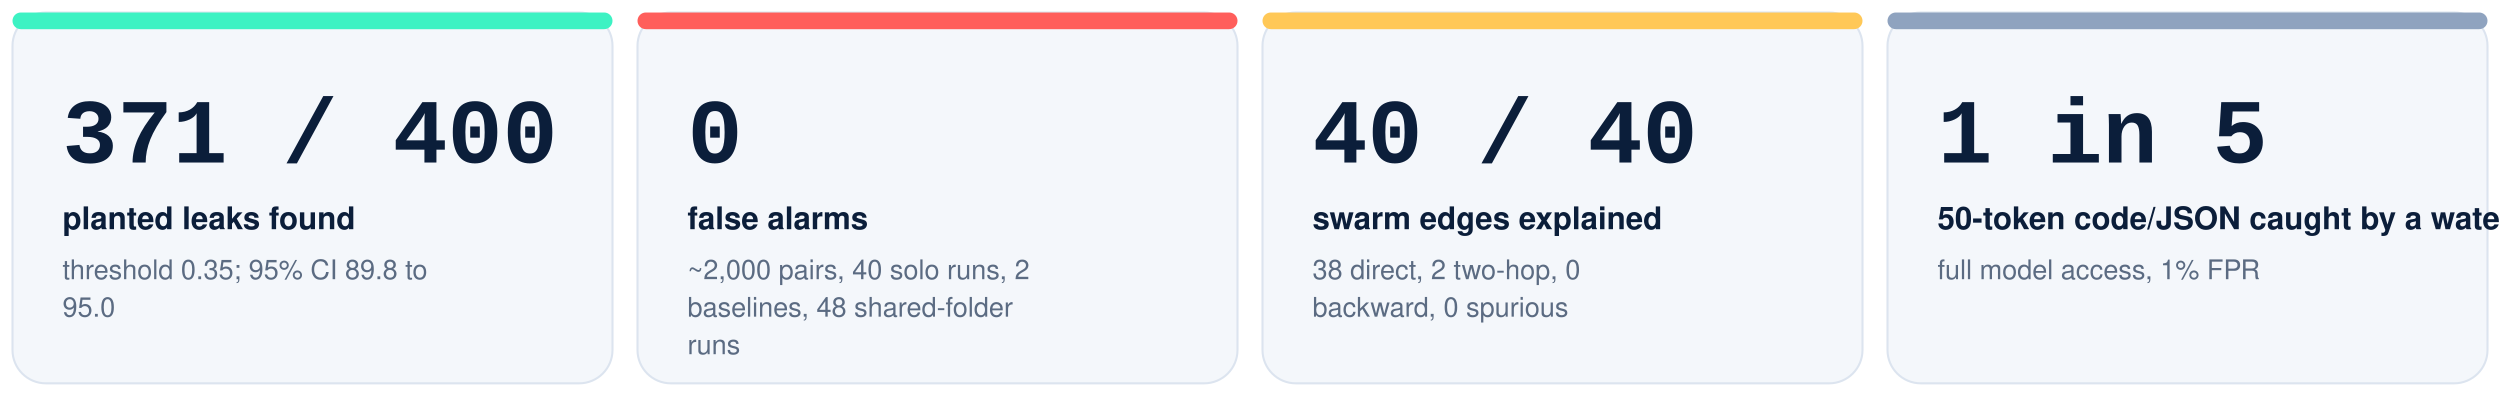
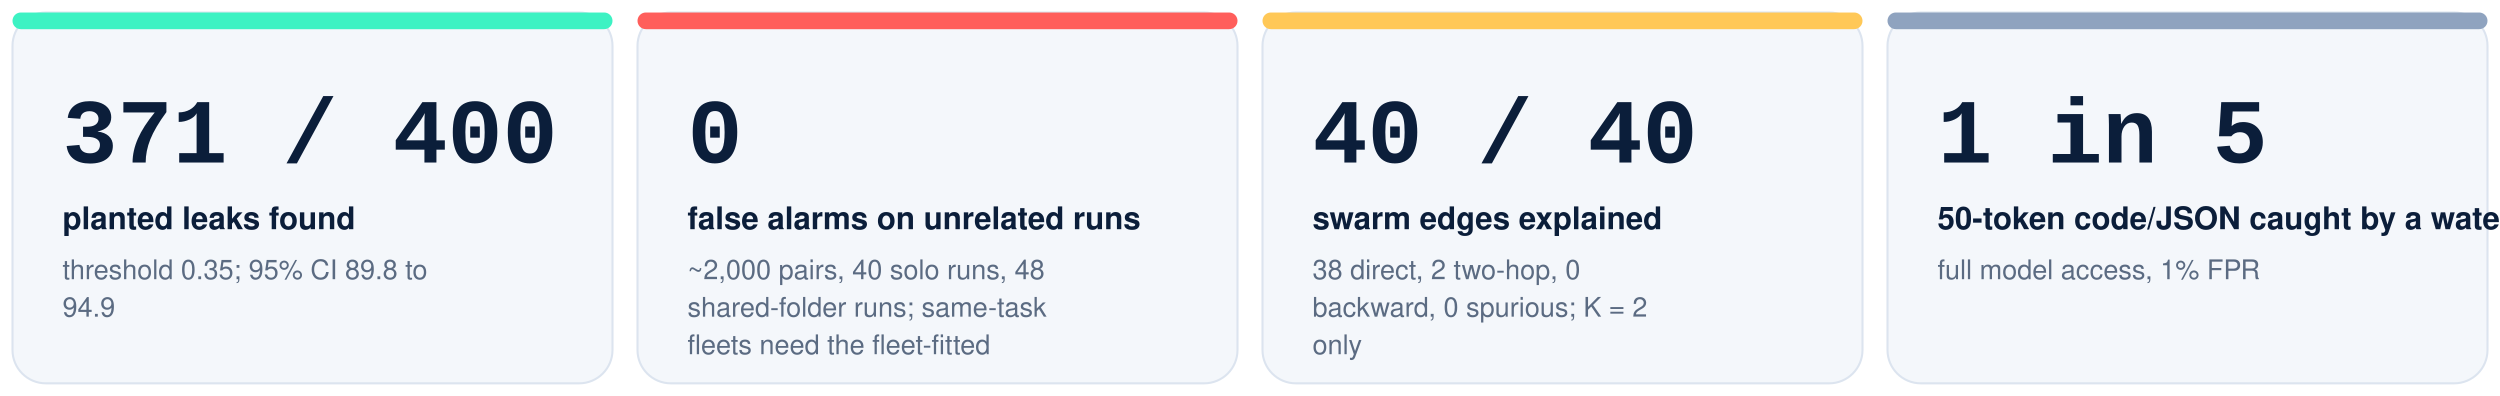
<svg xmlns="http://www.w3.org/2000/svg" viewBox="0 0 1200 190" width="1200" height="190">
  <rect x="6" y="6" width="288" height="178" rx="16" fill="#F4F7FB" stroke="#DCE4EF" />
  <rect x="6" y="6" width="288" height="8" rx="4" fill="#3DF2C3" />
  <text x="30" y="78" font-family="SF Mono,Menlo,Consolas,Liberation Mono,monospace" font-size="44" font-weight="700" fill="#0B1E3A">371 / 400</text>
  <text x="30" y="110" font-family="Helvetica Neue,Helvetica,Arial,sans-serif" font-size="15" font-weight="700" fill="#0B1E3A">planted leaks found</text>
  <text x="30" y="134" font-family="Helvetica Neue,Helvetica,Arial,sans-serif" font-size="13" fill="#5B6B82">threshold 0.35; 95% CI 89.8 to</text>
-   <text x="30" y="152" font-family="Helvetica Neue,Helvetica,Arial,sans-serif" font-size="13" fill="#5B6B82">95.0</text>
+   <text x="30" y="152" font-family="Helvetica Neue,Helvetica,Arial,sans-serif" font-size="13" fill="#5B6B82">94.9</text>
  <rect x="306" y="6" width="288" height="178" rx="16" fill="#F4F7FB" stroke="#DCE4EF" />
  <rect x="306" y="6" width="288" height="8" rx="4" fill="#FF5E5B" />
  <text x="330" y="78" font-family="SF Mono,Menlo,Consolas,Liberation Mono,monospace" font-size="44" font-weight="700" fill="#0B1E3A">0</text>
-   <text x="330" y="110" font-family="Helvetica Neue,Helvetica,Arial,sans-serif" font-size="15" font-weight="700" fill="#0B1E3A">false alarms</text>
-   <text x="330" y="134" font-family="Helvetica Neue,Helvetica,Arial,sans-serif" font-size="13" fill="#5B6B82">~2,000 pairs, 40 solo runs, 2</text>
-   <text x="330" y="152" font-family="Helvetica Neue,Helvetica,Arial,sans-serif" font-size="13" fill="#5B6B82">baselines, 48 shared-folder</text>
-   <text x="330" y="170" font-family="Helvetica Neue,Helvetica,Arial,sans-serif" font-size="13" fill="#5B6B82">runs</text>
+   <text x="330" y="110" font-family="Helvetica Neue,Helvetica,Arial,sans-serif" font-size="15" font-weight="700" fill="#0B1E3A">false alarms on unrelated runs</text>
+   <text x="330" y="134" font-family="Helvetica Neue,Helvetica,Arial,sans-serif" font-size="13" fill="#5B6B82">~2,000 pairs, 40 solo runs, 48</text>
+   <text x="330" y="152" font-family="Helvetica Neue,Helvetica,Arial,sans-serif" font-size="13" fill="#5B6B82">shared-folder runs; same-task</text>
+   <text x="330" y="170" font-family="Helvetica Neue,Helvetica,Arial,sans-serif" font-size="13" fill="#5B6B82">fleets need the fleet-fitted</text>
  <rect x="606" y="6" width="288" height="178" rx="16" fill="#F4F7FB" stroke="#DCE4EF" />
  <rect x="606" y="6" width="288" height="8" rx="4" fill="#FFC857" />
  <text x="630" y="78" font-family="SF Mono,Menlo,Consolas,Liberation Mono,monospace" font-size="44" font-weight="700" fill="#0B1E3A">40 / 40</text>
  <text x="630" y="110" font-family="Helvetica Neue,Helvetica,Arial,sans-serif" font-size="15" font-weight="700" fill="#0B1E3A">swarm edges explained</text>
  <text x="630" y="134" font-family="Helvetica Neue,Helvetica,Arial,sans-serif" font-size="13" fill="#5B6B82">38 direct, 2 two-hop, 0</text>
-   <text x="630" y="152" font-family="Helvetica Neue,Helvetica,Arial,sans-serif" font-size="13" fill="#5B6B82">backward, 0 spurious</text>
+   <text x="630" y="152" font-family="Helvetica Neue,Helvetica,Arial,sans-serif" font-size="13" fill="#5B6B82">backward, 0 spurious; K = 2</text>
+   <text x="630" y="170" font-family="Helvetica Neue,Helvetica,Arial,sans-serif" font-size="13" fill="#5B6B82">only</text>
  <rect x="906" y="6" width="288" height="178" rx="16" fill="#F4F7FB" stroke="#DCE4EF" />
  <rect x="906" y="6" width="288" height="8" rx="4" fill="#8FA3BF" />
  <text x="930" y="78" font-family="SF Mono,Menlo,Consolas,Liberation Mono,monospace" font-size="44" font-weight="700" fill="#0B1E3A">1 in 5</text>
  <text x="930" y="110" font-family="Helvetica Neue,Helvetica,Arial,sans-serif" font-size="15" font-weight="700" fill="#0B1E3A">50-token code/JSON caught by a watermark</text>
  <text x="930" y="134" font-family="Helvetica Neue,Helvetica,Arial,sans-serif" font-size="13" fill="#5B6B82">full model access, 1% FPR</text>
</svg>
